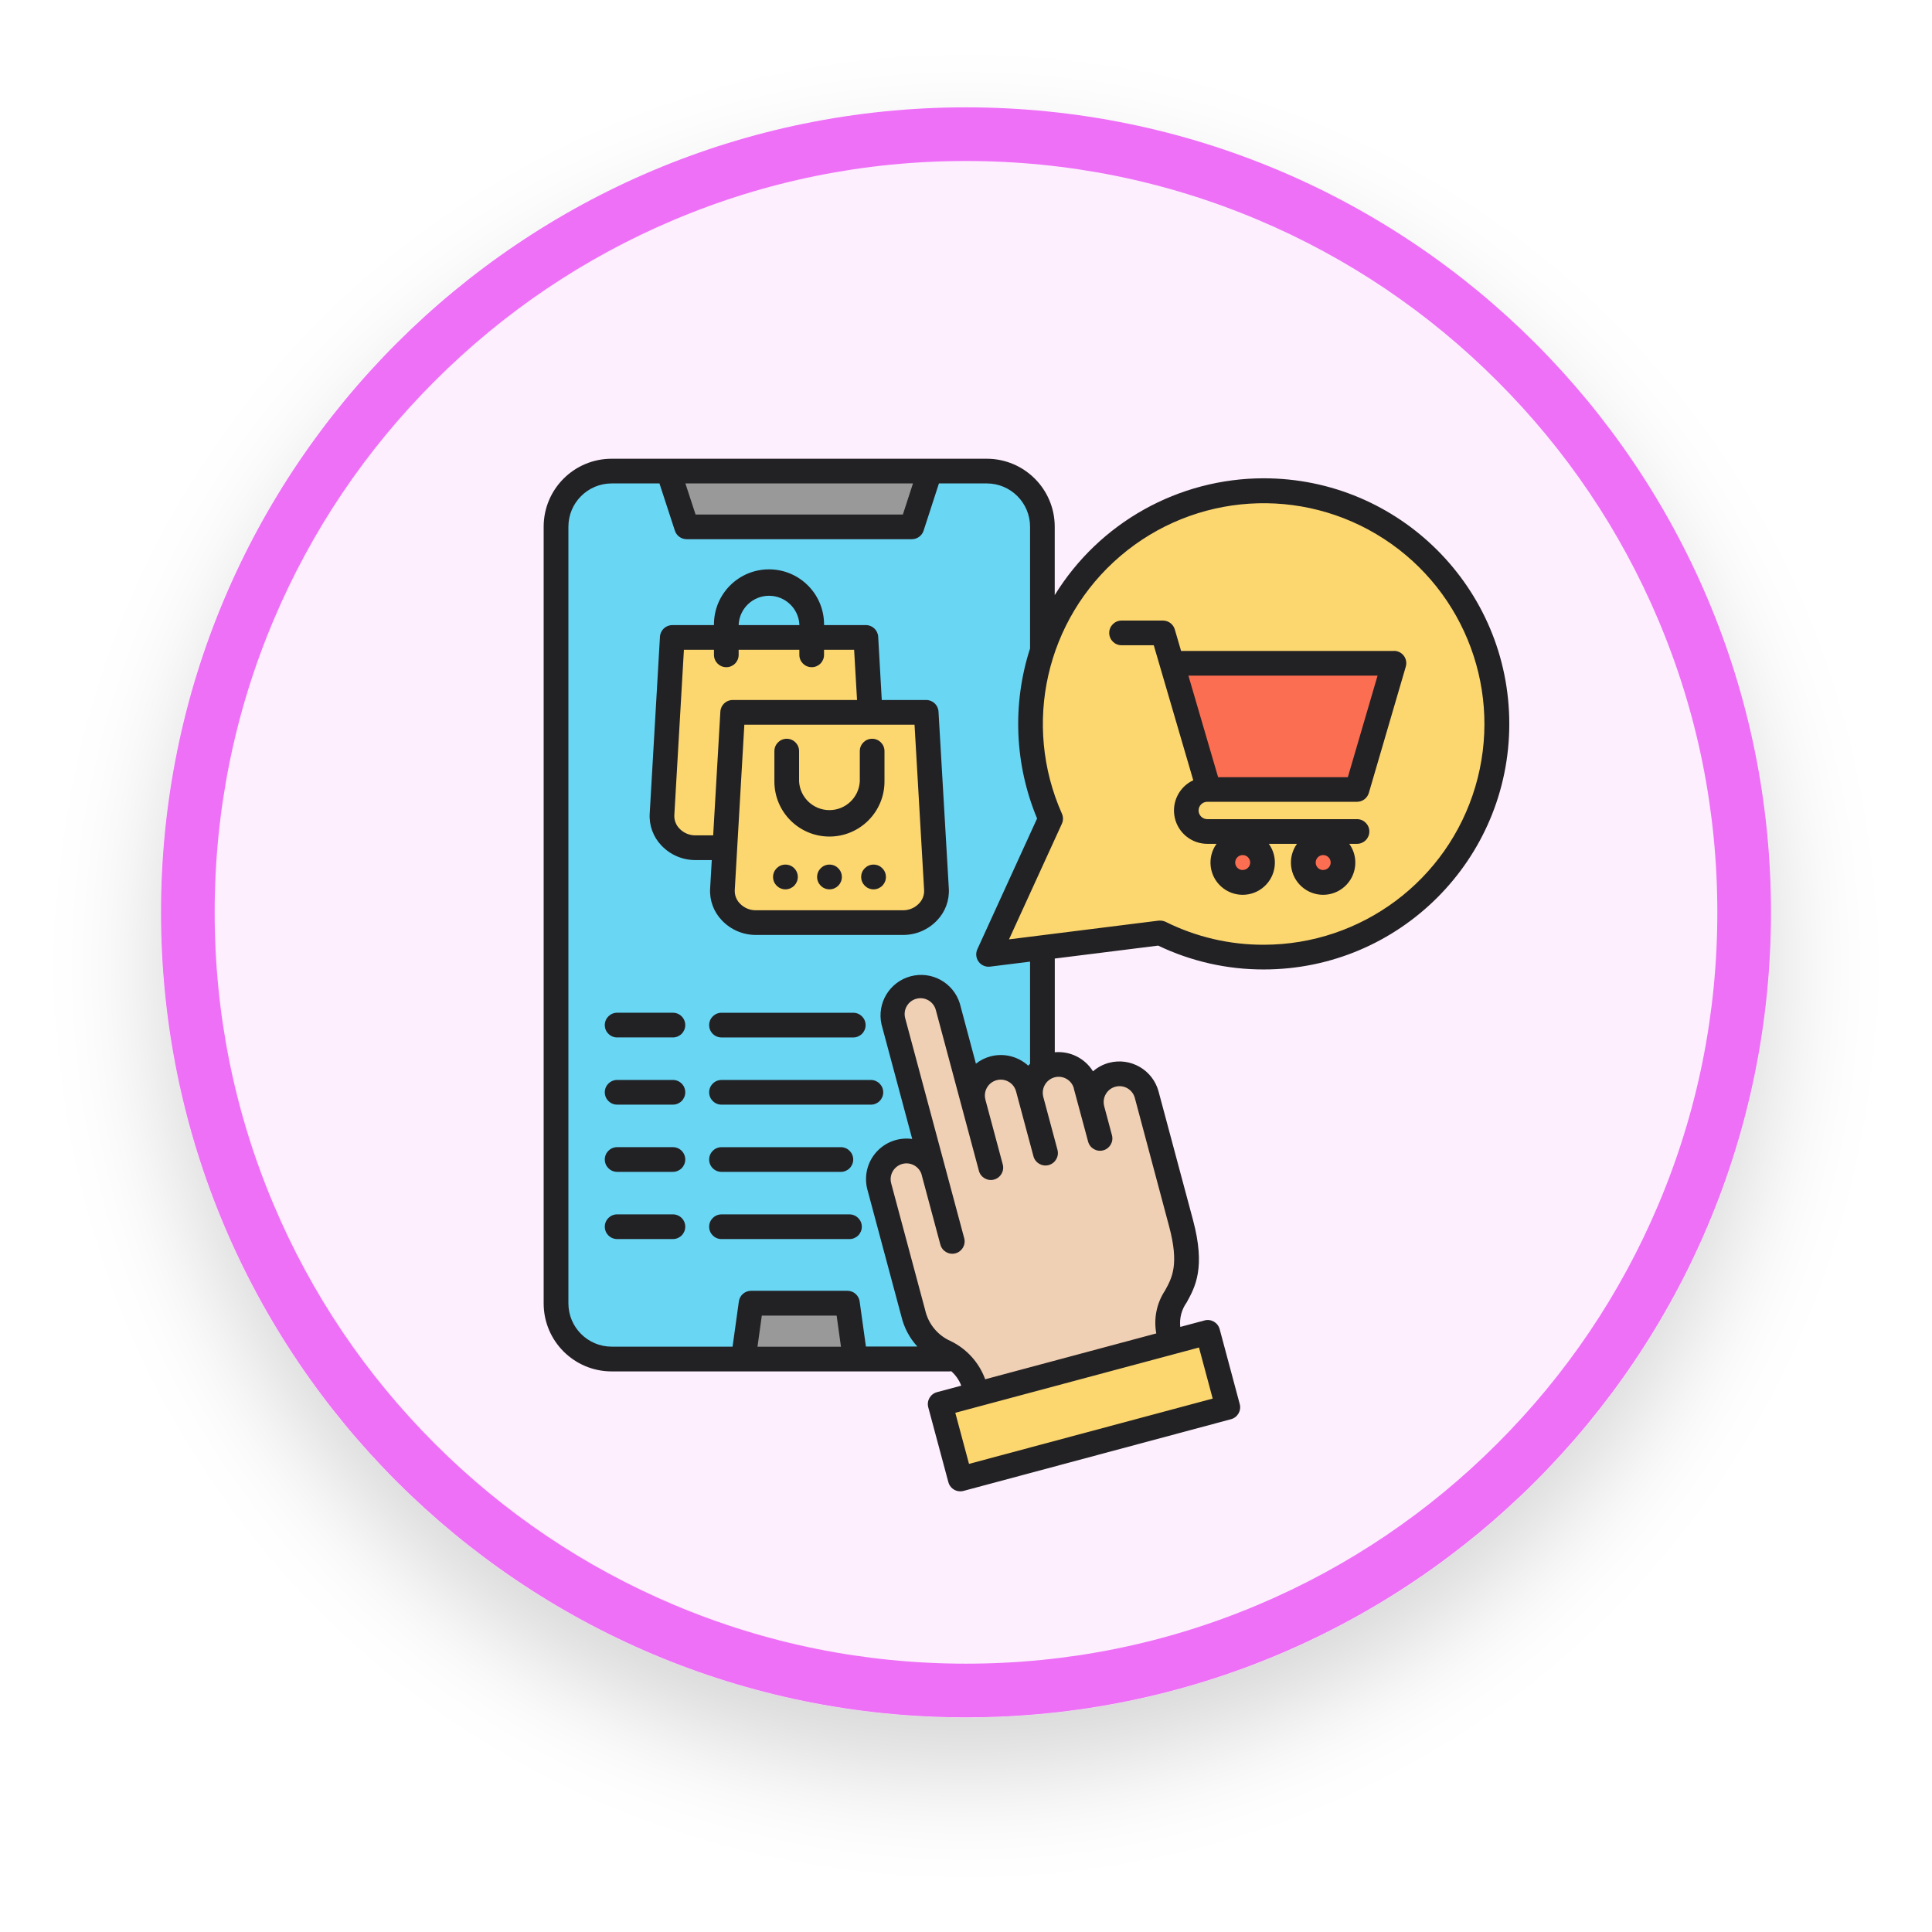
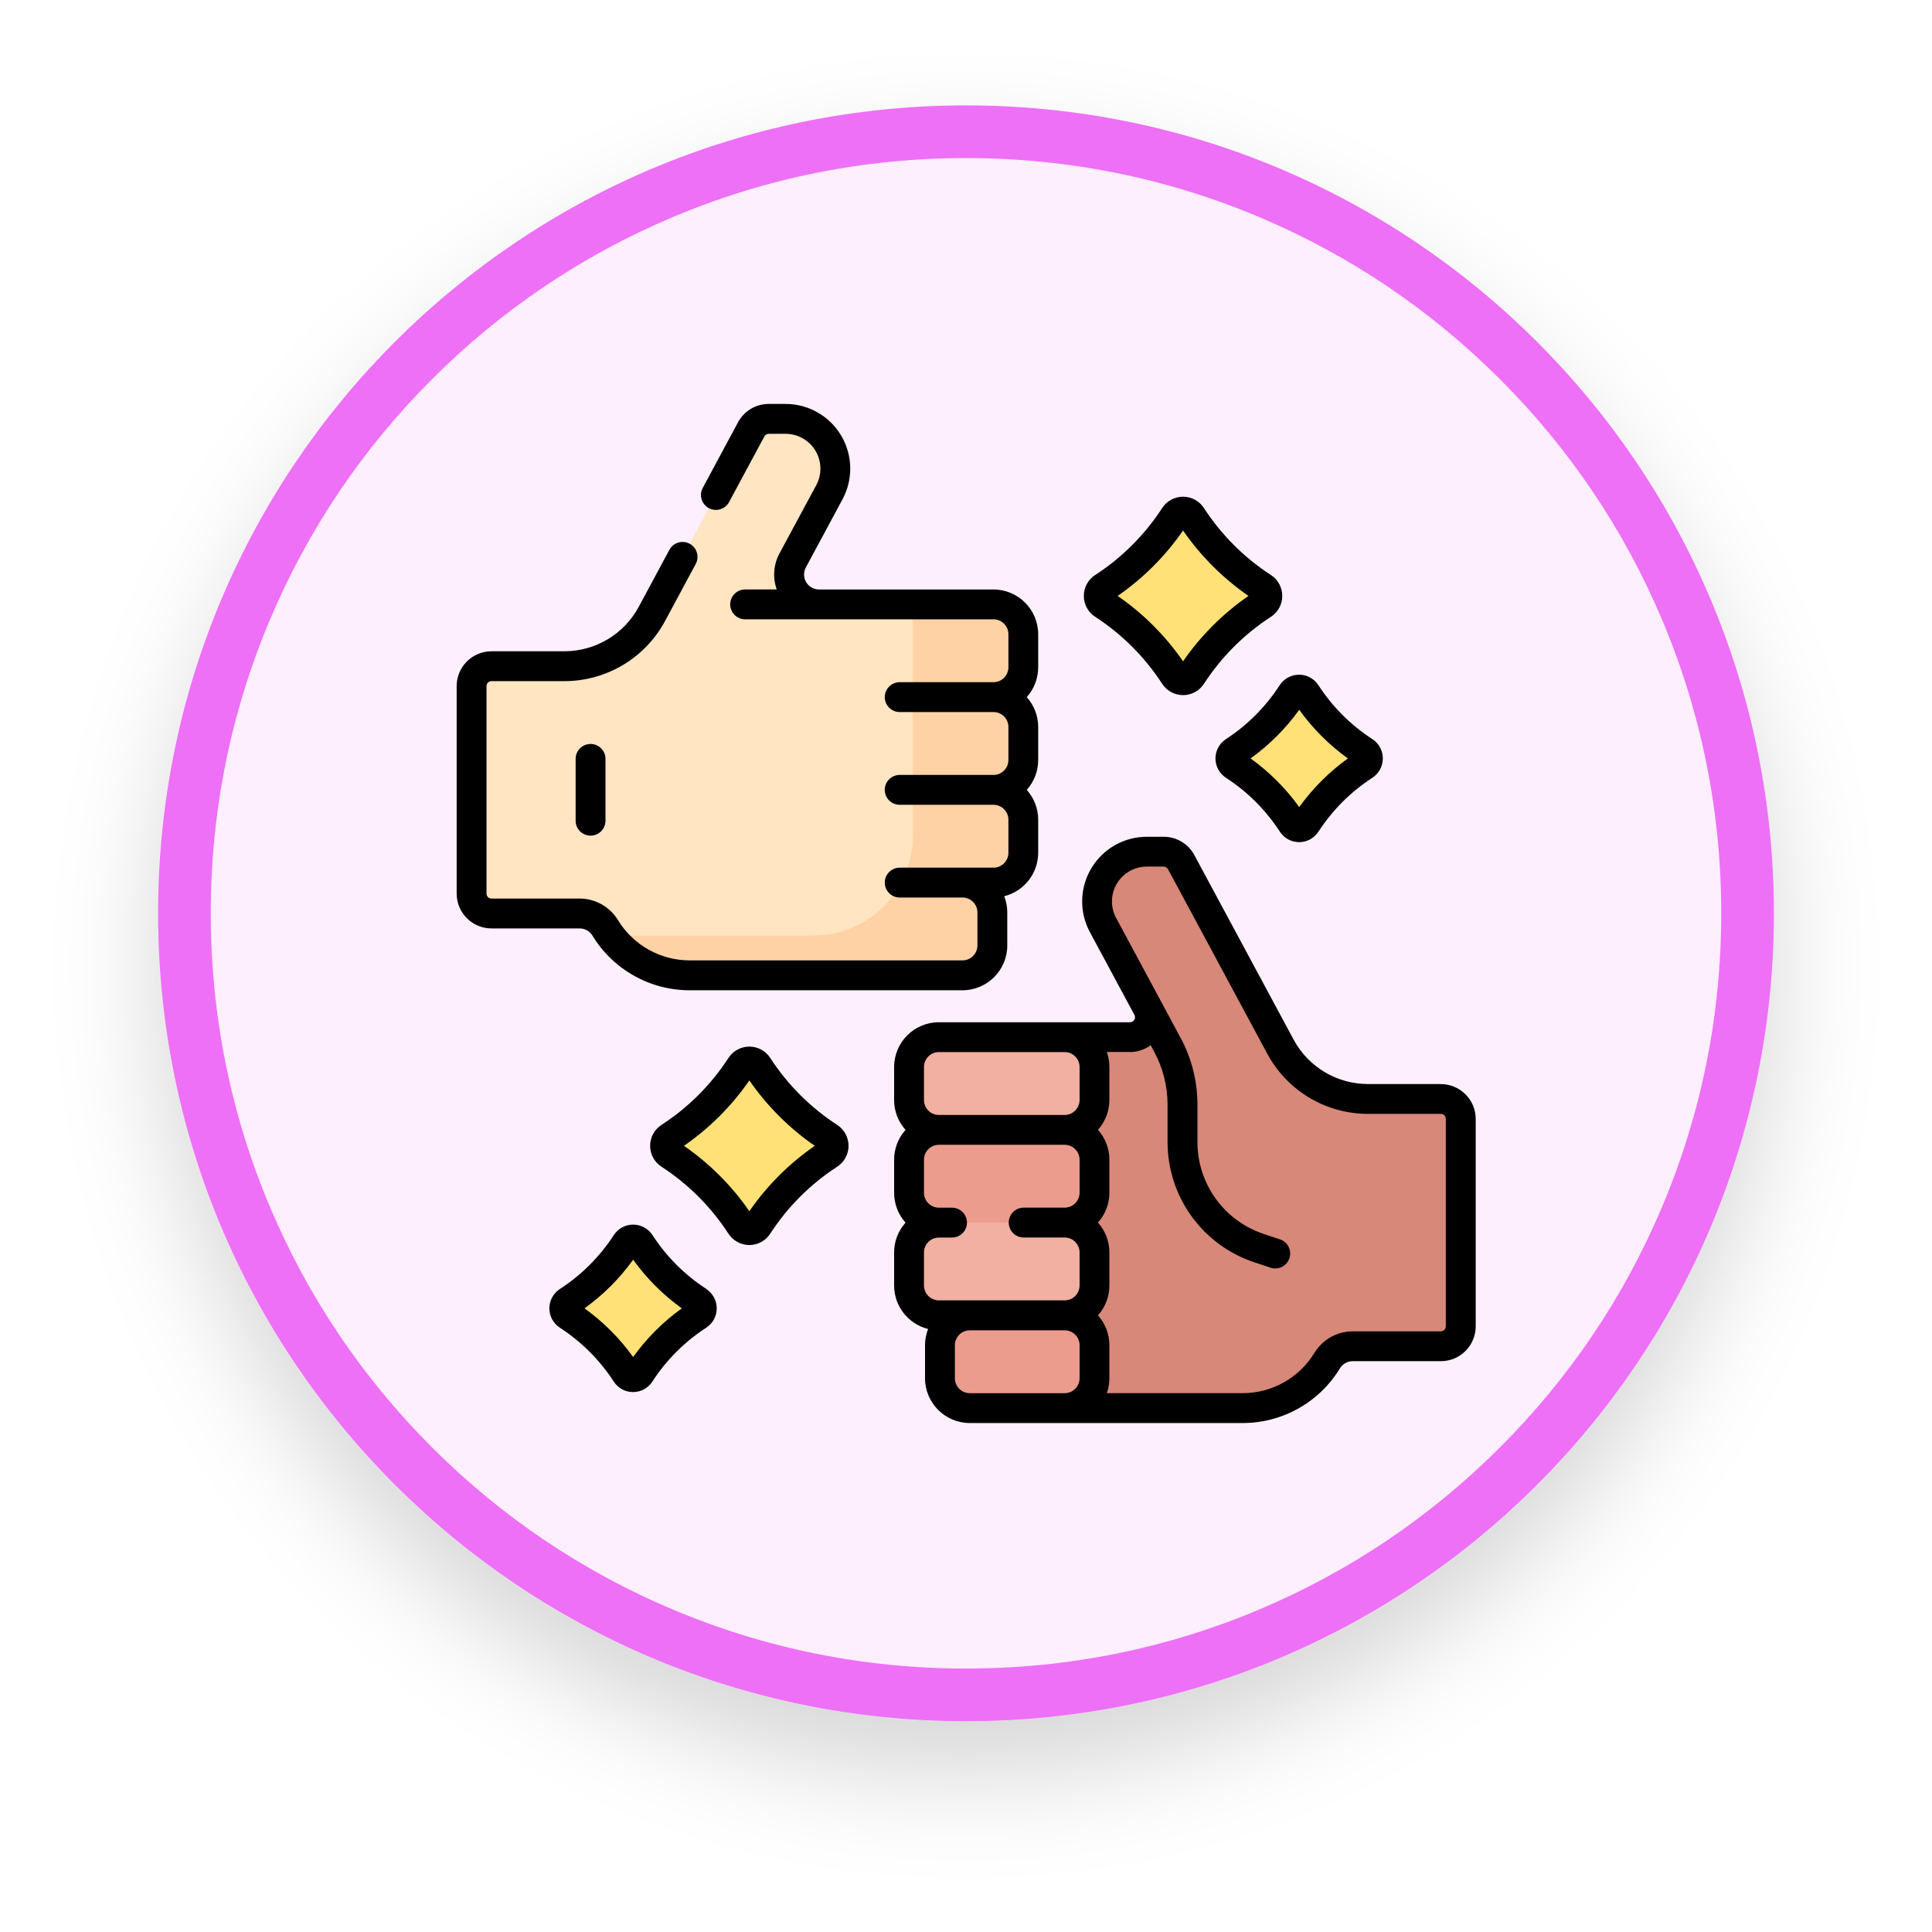
- <svg xmlns="http://www.w3.org/2000/svg" width="108" height="108" viewBox="0 0 108 108">
+ <svg xmlns="http://www.w3.org/2000/svg" width="110" height="110" viewBox="0 0 110 110">
  <defs>
-     <filter id="Path_982547" x="0" y="0" width="108" height="108" filterUnits="userSpaceOnUse">
+     <filter id="Path_982547" x="0" y="0" width="110" height="110" filterUnits="userSpaceOnUse">
      <feOffset dy="3" input="SourceAlpha" />
      <feGaussianBlur stdDeviation="3" result="blur" />
      <feFlood flood-opacity="0.161" />
      <feComposite operator="in" in2="blur" />
      <feComposite in="SourceGraphic" />
    </filter>
  </defs>
-   <g id="Group_1148534" data-name="Group 1148534" transform="translate(-590 -3427)">
-     <g id="Group_1147066" data-name="Group 1147066" transform="translate(-26 -556)">
-       <g transform="matrix(1, 0, 0, 1, 616, 3983)" filter="url(#Path_982547)">
-         <g id="Path_982547-2" data-name="Path 982547" transform="translate(9 6)" fill="#fdeffe">
-           <path d="M 45 88.5 C 39.127 88.5 33.43 87.35 28.068 85.082 C 22.889 82.891 18.236 79.755 14.241 75.759 C 10.245 71.764 7.109 67.111 4.918 61.932 C 2.65 56.57 1.5 50.873 1.5 45 C 1.5 39.127 2.65 33.43 4.918 28.068 C 7.109 22.889 10.245 18.236 14.241 14.241 C 18.236 10.245 22.889 7.109 28.068 4.918 C 33.43 2.65 39.127 1.5 45 1.5 C 50.873 1.5 56.57 2.65 61.932 4.918 C 67.111 7.109 71.764 10.245 75.759 14.241 C 79.755 18.236 82.891 22.889 85.082 28.068 C 87.35 33.43 88.5 39.127 88.5 45 C 88.5 50.873 87.35 56.57 85.082 61.932 C 82.891 67.111 79.755 71.764 75.759 75.759 C 71.764 79.755 67.111 82.891 61.932 85.082 C 56.57 87.35 50.873 88.5 45 88.5 Z" stroke="none" />
-           <path d="M 45 3 C 39.329 3 33.829 4.11 28.653 6.299 C 23.652 8.415 19.16 11.443 15.302 15.302 C 11.443 19.16 8.415 23.652 6.299 28.653 C 4.11 33.829 3 39.329 3 45 C 3 50.671 4.11 56.171 6.299 61.347 C 8.415 66.348 11.443 70.84 15.302 74.698 C 19.16 78.557 23.652 81.585 28.653 83.701 C 33.829 85.89 39.329 87 45 87 C 50.671 87 56.171 85.89 61.347 83.701 C 66.348 81.585 70.84 78.557 74.698 74.698 C 78.557 70.84 81.585 66.348 83.701 61.347 C 85.89 56.171 87 50.671 87 45 C 87 39.329 85.89 33.829 83.701 28.653 C 81.585 23.652 78.557 19.16 74.698 15.302 C 70.84 11.443 66.348 8.415 61.347 6.299 C 56.171 4.11 50.671 3 45 3 M 45 0 C 69.853 0 90 20.147 90 45 C 90 69.853 69.853 90 45 90 C 20.147 90 0 69.853 0 45 C 0 20.147 20.147 0 45 0 Z" stroke="none" fill="#ee70f7" />
+   <g id="Group_1156447" data-name="Group 1156447" transform="translate(-1082 -3213)">
+     <g id="Group_1154706" data-name="Group 1154706">
+       <g id="Group_1154215" data-name="Group 1154215" transform="translate(284 2315)">
+         <g id="Group_1154212" data-name="Group 1154212" transform="translate(-236 -5809)">
+           <g id="Group_1152583" data-name="Group 1152583" transform="translate(1043 6713)">
+             <g id="Group_1146973" data-name="Group 1146973" transform="translate(0 0)">
+               <g id="Group_1146954" data-name="Group 1146954">
+                 <g transform="matrix(1, 0, 0, 1, -9, -6)" filter="url(#Path_982547)">
+                   <g id="Path_982547-2" data-name="Path 982547" transform="translate(9 6)" fill="#fdeffe">
+                     <path d="M 46 90.5 C 39.992 90.5 34.164 89.324 28.679 87.003 C 23.38 84.762 18.621 81.553 14.534 77.466 C 10.446 73.379 7.238 68.62 4.996 63.321 C 2.676 57.836 1.5 52.008 1.5 46 C 1.5 39.992 2.676 34.164 4.996 28.679 C 7.238 23.38 10.446 18.621 14.534 14.534 C 18.621 10.446 23.38 7.238 28.679 4.996 C 34.164 2.676 39.992 1.5 46 1.5 C 52.008 1.5 57.836 2.676 63.321 4.996 C 68.62 7.238 73.379 10.446 77.466 14.534 C 81.554 18.621 84.762 23.38 87.004 28.679 C 89.324 34.164 90.5 39.992 90.5 46 C 90.5 52.008 89.324 57.836 87.004 63.321 C 84.762 68.62 81.554 73.379 77.466 77.466 C 73.379 81.553 68.62 84.762 63.321 87.003 C 57.836 89.324 52.008 90.5 46 90.5 Z" stroke="none" />
+                     <path d="M 46 3 C 40.194 3 34.563 4.136 29.263 6.378 C 24.143 8.544 19.544 11.644 15.594 15.594 C 11.644 19.544 8.544 24.143 6.378 29.263 C 4.136 34.563 3 40.194 3 46 C 3 51.806 4.136 57.437 6.378 62.737 C 8.544 67.857 11.644 72.455 15.594 76.405 C 19.544 80.355 24.143 83.456 29.263 85.622 C 34.563 87.863 40.194 89 46 89 C 51.806 89 57.437 87.863 62.737 85.622 C 67.857 83.456 72.456 80.355 76.406 76.405 C 80.356 72.455 83.456 67.857 85.622 62.737 C 87.864 57.437 89 51.806 89 46 C 89 40.194 87.864 34.563 85.622 29.263 C 83.456 24.143 80.356 19.544 76.406 15.594 C 72.456 11.644 67.857 8.544 62.737 6.378 C 57.437 4.136 51.806 3 46 3 M 46 -7.62939453125e-06 C 71.405 -7.62939453125e-06 92 20.595 92 46 C 92 71.405 71.405 92 46 92 C 20.595 92 0 71.405 0 46 C 0 20.595 20.595 -7.62939453125e-06 46 -7.62939453125e-06 Z" stroke="none" fill="#ee70f7" />
+                   </g>
+                 </g>
+               </g>
+             </g>
+           </g>
        </g>
      </g>
-     </g>
-     <g id="mobile-shopping" transform="translate(599.114 3447.644)">
-       <path id="Path_982902" data-name="Path 982902" d="M30.387,11H51.36a3.116,3.116,0,0,1,3.107,3.107V57.528a3.116,3.116,0,0,1-3.107,3.107H30.387a3.116,3.116,0,0,1-3.107-3.107V14.107A3.116,3.116,0,0,1,30.387,11Z" transform="translate(-5.31 -5.31)" fill="#69d6f4" fill-rule="evenodd" />
-       <path id="Path_982903" data-name="Path 982903" d="M96.557,11l-1.013,3.117H82.953L81.94,11Z" transform="translate(-53.685 -5.31)" fill="#999" fill-rule="evenodd" />
-       <path id="Path_982904" data-name="Path 982904" d="M252.924,20.51a13.037,13.037,0,1,1-5.787,24.722l-9.6,1.2,3.468-7.589A13.042,13.042,0,0,1,252.924,20.51Z" transform="translate(-191.393 -13.726)" fill="#fcd770" fill-rule="evenodd" />
-       <path id="Path_982905" data-name="Path 982905" d="M124.563,418.668l-.433-3.118h-5.386l-.433,3.118Z" transform="translate(-85.873 -363.343)" fill="#999" fill-rule="evenodd" />
-       <path id="Path_982906" data-name="Path 982906" d="M339.1,104.42l-.784,2.68-1.28,4.375h-8.287l-1.28-4.375-.785-2.68Z" transform="translate(-270.284 -87.988)" fill="#fc6e51" fill-rule="evenodd" />
-       <circle id="Ellipse_11555" data-name="Ellipse 11555" cx="1.108" cy="1.108" r="1.108" transform="translate(59.248 26.461)" fill="#fc6e51" />
-       <circle id="Ellipse_11556" data-name="Ellipse 11556" cx="1.108" cy="1.108" r="1.108" transform="translate(63.279 27.572) rotate(-45)" fill="#fc6e51" />
-       <g id="Group_1148533" data-name="Group 1148533" transform="translate(27.89 14.989)">
-         <path id="Path_982907" data-name="Path 982907" d="M79.342,91.87H90.159l.574,9.9a1.824,1.824,0,0,1-1.855,1.855H80.623a1.824,1.824,0,0,1-1.855-1.855Z" transform="translate(-78.765 -91.87)" fill="#fcd770" fill-rule="evenodd" />
-         <path id="Path_982908" data-name="Path 982908" d="M108.712,128.29h10.817l.574,9.9a1.824,1.824,0,0,1-1.855,1.855h-8.255a1.824,1.824,0,0,1-1.855-1.855Z" transform="translate(-104.758 -124.102)" fill="#fcd770" fill-rule="evenodd" />
-         <path id="Path_982909" data-name="Path 982909" d="M0,0H15.023V3.877H0Z" transform="translate(15.846 43.016) rotate(-15.009)" fill="#fcd770" fill-rule="evenodd" />
+       <g id="animo" transform="translate(1108 3235.998)">
+         <path id="Path_991224" data-name="Path 991224" d="M38.915,21.643v-1.88a1.7,1.7,0,0,0-1.7-1.7H27.28a1.7,1.7,0,0,1-1.5-2.5l2.087-3.881a2.833,2.833,0,0,0-2.5-4.175h-.958a1.133,1.133,0,0,0-1,.6L17.77,18.6a5.666,5.666,0,0,1-4.99,2.982H8.633A1.133,1.133,0,0,0,7.5,22.716V34.53a1.133,1.133,0,0,0,1.133,1.133h5.024a1.692,1.692,0,0,1,1.445.806,5.663,5.663,0,0,0,4.838,2.715H35.455a1.7,1.7,0,0,0,1.7-1.7V35.6a1.7,1.7,0,0,0-1.7-1.7h1.76a1.7,1.7,0,0,0,1.7-1.7v-1.88a1.7,1.7,0,0,0-1.7-1.7,1.7,1.7,0,0,0,1.7-1.7v-1.88a1.7,1.7,0,0,0-1.7-1.7,1.7,1.7,0,0,0,1.7-1.7Z" transform="translate(-6.65 -6.65)" fill="#ffe5c2" />
+         <path id="Path_991225" data-name="Path 991225" d="M305.478,235.493H309.2a1.133,1.133,0,0,0,1-1.67l-2.536-4.716a2.833,2.833,0,0,1,2.5-4.175h.958a1.133,1.133,0,0,1,1,.6l5.648,10.5a5.666,5.666,0,0,0,4.99,2.982H326.9a1.133,1.133,0,0,1,1.133,1.133V251.96a1.133,1.133,0,0,1-1.133,1.133h-5.024a1.692,1.692,0,0,0-1.445.806,5.663,5.663,0,0,1-4.838,2.715H305.478Z" transform="translate(-270.86 -199.44)" fill="#d78878" />
+         <path id="Path_991226" data-name="Path 991226" d="M100.775,104.272v-1.88a1.7,1.7,0,0,0-1.7-1.7H94.483V113.88a5.666,5.666,0,0,1-5.666,5.666H77.267a5.658,5.658,0,0,0,4.533,2.266H97.316a1.7,1.7,0,0,0,1.7-1.7v-1.88a1.7,1.7,0,0,0-1.7-1.7h1.76a1.7,1.7,0,0,0,1.7-1.7v-1.88a1.7,1.7,0,0,0-1.7-1.7,1.7,1.7,0,0,0,1.7-1.7v-1.88a1.7,1.7,0,0,0-1.7-1.7A1.7,1.7,0,0,0,100.775,104.272Z" transform="translate(-68.511 -89.279)" fill="#fed2a4" />
+         <path id="Path_991227" data-name="Path 991227" d="M249.922,449.417h-5.4a1.7,1.7,0,0,1-1.7-1.7v-1.881a1.7,1.7,0,0,1,1.7-1.7l1.554-1.76,3.847,1.76a1.7,1.7,0,0,1,1.7,1.7v1.881A1.7,1.7,0,0,1,249.922,449.417Z" transform="translate(-215.305 -392.244)" fill="#eb9c8d" />
+         <g id="Group_1154705" data-name="Group 1154705" transform="translate(6.13 6.132)">
+           <path id="Path_991228" data-name="Path 991228" d="M331.945,59.373a13.693,13.693,0,0,0-4.059,4.058.568.568,0,0,1-.957,0,13.692,13.692,0,0,0-4.059-4.058.568.568,0,0,1,0-.957,13.706,13.706,0,0,0,4.059-4.058.568.568,0,0,1,.957,0,13.7,13.7,0,0,0,4.059,4.058A.568.568,0,0,1,331.945,59.373Z" transform="translate(-292.18 -54.096)" fill="#ffe177" />
+           <path id="Path_991229" data-name="Path 991229" d="M396.367,147.831a11.181,11.181,0,0,0-3.314,3.314.464.464,0,0,1-.782,0,11.181,11.181,0,0,0-3.314-3.314.464.464,0,0,1,0-.781,11.192,11.192,0,0,0,3.315-3.314.464.464,0,0,1,.781,0,11.192,11.192,0,0,0,3.315,3.314A.464.464,0,0,1,396.367,147.831Z" transform="translate(-350.819 -133.388)" fill="#ffe177" />
+           <path id="Path_991230" data-name="Path 991230" d="M104.96,335.662a13.693,13.693,0,0,1,4.059,4.058.568.568,0,0,0,.957,0,13.692,13.692,0,0,1,4.059-4.058.568.568,0,0,0,0-.957,13.706,13.706,0,0,1-4.059-4.058.568.568,0,0,0-.957,0,13.7,13.7,0,0,1-4.059,4.058A.568.568,0,0,0,104.96,335.662Z" transform="translate(-98.963 -299.075)" fill="#ffe177" />
+           <path id="Path_991231" data-name="Path 991231" d="M54.309,424.12a11.18,11.18,0,0,1,3.314,3.314.464.464,0,0,0,.782,0,11.179,11.179,0,0,1,3.314-3.314.464.464,0,0,0,0-.781,11.192,11.192,0,0,1-3.315-3.314.464.464,0,0,0-.781,0,11.192,11.192,0,0,1-3.315,3.314A.464.464,0,0,0,54.309,424.12Z" transform="translate(-54.096 -378.367)" fill="#ffe177" />
+         </g>
+         <path id="Path_991232" data-name="Path 991232" d="M236.15,402.823H228.99a1.7,1.7,0,0,1-1.7-1.7v-1.881a1.7,1.7,0,0,1,1.7-1.7l3.314-1.76,3.847,1.76a1.7,1.7,0,0,1,1.7,1.7v1.881A1.7,1.7,0,0,1,236.15,402.823Z" transform="translate(-201.533 -350.93)" fill="#f1b0a2" />
+         <path id="Path_991233" data-name="Path 991233" d="M236.15,356.229H228.99a1.7,1.7,0,0,1-1.7-1.7v-1.88a1.7,1.7,0,0,1,1.7-1.7l3.314-1.76,3.847,1.76a1.7,1.7,0,0,1,1.7,1.7v1.88A1.7,1.7,0,0,1,236.15,356.229Z" transform="translate(-201.533 -309.616)" fill="#eb9c8d" />
+         <path id="Path_991234" data-name="Path 991234" d="M236.15,323.407H228.99a1.7,1.7,0,0,1-1.7-1.7v-1.881a1.7,1.7,0,0,1,1.7-1.7h7.161a1.7,1.7,0,0,1,1.7,1.7v1.881A1.7,1.7,0,0,1,236.15,323.407Z" transform="translate(-201.533 -282.074)" fill="#f1b0a2" />
+         <path id="Path_991235" data-name="Path 991235" d="M7.726,30.262a6.476,6.476,0,0,0,5.563,3.122H28.8a2.553,2.553,0,0,0,2.55-2.55v-1.88a2.538,2.538,0,0,0-.174-.925,2.554,2.554,0,0,0,1.934-2.475v-1.88a2.54,2.54,0,0,0-.651-1.7,2.54,2.54,0,0,0,.651-1.7v-1.88a2.54,2.54,0,0,0-.651-1.7,2.54,2.54,0,0,0,.651-1.7v-1.88a2.553,2.553,0,0,0-2.55-2.55H20.63a.85.85,0,0,1-.749-1.252l2.087-3.881A3.683,3.683,0,0,0,18.725,0h-.958A1.981,1.981,0,0,0,16.02,1.046L14.012,4.78a.85.85,0,0,0,1.5.805l2.008-3.734a.283.283,0,0,1,.25-.149h.958a1.983,1.983,0,0,1,1.747,2.922L18.384,8.505a2.526,2.526,0,0,0-.159,2.058h-1.8a.85.85,0,1,0,0,1.7H30.565a.851.851,0,0,1,.85.85v1.88a.851.851,0,0,1-.85.85h-5.34a.85.85,0,1,0,0,1.7h5.34a.851.851,0,0,1,.85.85v1.88a.851.851,0,0,1-.85.85h-5.34a.85.85,0,1,0,0,1.7h5.34a.851.851,0,0,1,.85.85v1.88a.851.851,0,0,1-.85.85h-5.34a.85.85,0,1,0,0,1.7H28.8a.851.851,0,0,1,.85.85v1.88a.851.851,0,0,1-.85.85H13.289a4.788,4.788,0,0,1-4.113-2.308,2.556,2.556,0,0,0-2.17-1.212H1.983A.284.284,0,0,1,1.7,27.88V16.066a.284.284,0,0,1,.283-.283H6.13a6.508,6.508,0,0,0,5.739-3.43l1.743-3.241a.85.85,0,1,0-1.5-.805l-1.743,3.241A4.81,4.81,0,0,1,6.13,14.083H1.983A1.985,1.985,0,0,0,0,16.066V27.88a1.985,1.985,0,0,0,1.983,1.983H7.007a.845.845,0,0,1,.719.4Z" transform="translate(0)" />
+         <path id="Path_991236" data-name="Path 991236" d="M59.775,171.7v3.52a.85.85,0,1,0,1.7,0V171.7a.85.85,0,1,0-1.7,0Z" transform="translate(-53.001 -151.49)" />
+         <path id="Path_991237" data-name="Path 991237" d="M250.922,231.513h-4.147a4.81,4.81,0,0,1-4.242-2.535l-5.648-10.5a1.981,1.981,0,0,0-1.747-1.044h-.958a3.683,3.683,0,0,0-3.244,5.427l2.536,4.716a.283.283,0,0,1-.25.417H222.34a2.553,2.553,0,0,0-2.55,2.55v1.88a2.54,2.54,0,0,0,.651,1.7,2.54,2.54,0,0,0-.651,1.7v1.88a2.54,2.54,0,0,0,.651,1.7,2.54,2.54,0,0,0-.651,1.7v1.881a2.554,2.554,0,0,0,1.934,2.474,2.538,2.538,0,0,0-.174.925v1.88a2.553,2.553,0,0,0,2.55,2.55h15.515a6.476,6.476,0,0,0,5.563-3.122.846.846,0,0,1,.719-.4h5.024a1.986,1.986,0,0,0,1.983-1.983V233.5a1.985,1.985,0,0,0-1.983-1.983Zm-29.432-.97a.851.851,0,0,1,.85-.85H229.5a.851.851,0,0,1,.85.85v1.88a.851.851,0,0,1-.85.85H222.34a.851.851,0,0,1-.85-.85Zm0,10.56a.851.851,0,0,1,.85-.85h.747a.85.85,0,0,0,0-1.7h-.747a.851.851,0,0,1-.85-.85v-1.881a.851.851,0,0,1,.85-.85H229.5a.851.851,0,0,1,.85.85V237.7a.851.851,0,0,1-.85.85h-2.334a.85.85,0,0,0,0,1.7H229.5a.851.851,0,0,1,.85.85v1.88a.851.851,0,0,1-.85.85H222.34a.851.851,0,0,1-.85-.85Zm1.76,7.161v-1.88a.851.851,0,0,1,.85-.85h5.4a.851.851,0,0,1,.85.85v1.88a.851.851,0,0,1-.85.85h-5.4A.851.851,0,0,1,223.25,248.264ZM251.2,245.31a.284.284,0,0,1-.283.283H245.9a2.556,2.556,0,0,0-2.17,1.212,4.788,4.788,0,0,1-4.113,2.308H231.9a2.539,2.539,0,0,0,.146-.85v-1.88a2.54,2.54,0,0,0-.651-1.7,2.539,2.539,0,0,0,.651-1.7V241.1a2.54,2.54,0,0,0-.651-1.7,2.539,2.539,0,0,0,.651-1.7v-1.881a2.54,2.54,0,0,0-.651-1.7,2.539,2.539,0,0,0,.651-1.7v-1.88a2.539,2.539,0,0,0-.146-.85h1.318a1.971,1.971,0,0,0,1.18-.387l.213.4a6.3,6.3,0,0,1,.748,2.972v2.138a7.21,7.21,0,0,0,4.937,6.849l.925.308a.85.85,0,0,0,.538-1.613l-.925-.308a5.513,5.513,0,0,1-3.774-5.236v-2.138a8,8,0,0,0-.951-3.777l-3.679-6.843a1.983,1.983,0,0,1,1.747-2.922h.958a.283.283,0,0,1,.25.149l5.648,10.5a6.507,6.507,0,0,0,5.739,3.43h4.147a.284.284,0,0,1,.283.283V245.31Z" transform="translate(-194.883 -192.79)" />
+         <path id="Path_991238" data-name="Path 991238" d="M315.758,53.437a12.922,12.922,0,0,1,3.807,3.806,1.418,1.418,0,0,0,2.385,0,12.923,12.923,0,0,1,3.806-3.806,1.418,1.418,0,0,0,0-2.384,12.939,12.939,0,0,1-3.807-3.806,1.418,1.418,0,0,0-2.385,0,12.936,12.936,0,0,1-3.807,3.806,1.418,1.418,0,0,0,0,2.384Zm5-4.915a14.679,14.679,0,0,0,3.724,3.723,14.665,14.665,0,0,0-3.724,3.723,14.663,14.663,0,0,0-3.724-3.723A14.681,14.681,0,0,0,320.757,48.521Z" transform="translate(-279.399 -41.314)" />
+         <path id="Path_991239" data-name="Path 991239" d="M381.845,139.686a1.314,1.314,0,0,0,0,2.209,10.394,10.394,0,0,1,3.062,3.062,1.311,1.311,0,0,0,1.1.6h0a1.31,1.31,0,0,0,1.1-.6,10.4,10.4,0,0,1,3.062-3.062,1.314,1.314,0,0,0,0-2.209,10.408,10.408,0,0,1-3.063-3.062,1.314,1.314,0,0,0-2.209,0A10.405,10.405,0,0,1,381.845,139.686Zm4.167-1.665a12.157,12.157,0,0,0,2.77,2.769,12.144,12.144,0,0,0-2.77,2.77,12.142,12.142,0,0,0-2.77-2.77A12.152,12.152,0,0,0,386.012,138.021Z" transform="translate(-338.039 -120.606)" />
+         <path id="Path_991240" data-name="Path 991240" d="M107.845,327.341a12.938,12.938,0,0,1-3.807-3.806,1.418,1.418,0,0,0-2.385,0,12.935,12.935,0,0,1-3.807,3.806,1.418,1.418,0,0,0,0,2.384,12.925,12.925,0,0,1,3.806,3.806,1.418,1.418,0,0,0,2.385,0,12.921,12.921,0,0,1,3.807-3.806,1.418,1.418,0,0,0,0-2.384Zm-9.075.956h0Zm4.076,3.959a14.665,14.665,0,0,0-3.724-3.723,14.678,14.678,0,0,0,3.724-3.723,14.681,14.681,0,0,0,3.724,3.723A14.665,14.665,0,0,0,102.845,332.257Z" transform="translate(-86.181 -286.293)" />
+         <path id="Path_991241" data-name="Path 991241" d="M55.532,415.976a10.407,10.407,0,0,1-3.063-3.062,1.314,1.314,0,0,0-2.209,0,10.408,10.408,0,0,1-3.063,3.062,1.314,1.314,0,0,0,0,2.209,10.4,10.4,0,0,1,3.062,3.062,1.31,1.31,0,0,0,1.1.6h0a1.311,1.311,0,0,0,1.1-.6,10.394,10.394,0,0,1,3.062-3.062,1.314,1.314,0,0,0,0-2.209Zm-4.167,3.874a12.148,12.148,0,0,0-2.77-2.77,12.158,12.158,0,0,0,2.77-2.769,12.156,12.156,0,0,0,2.77,2.769A12.147,12.147,0,0,0,51.365,419.85Z" transform="translate(-41.316 -365.586)" />
      </g>
-       <path id="Path_982910" data-name="Path 982910" d="M188.585,273.42l0,.012,1.053,3.931a.23.23,0,0,0,.444-.12l-3.3-12.3a1.346,1.346,0,1,1,2.6-.7l2.41,8.994a.23.23,0,0,0,.445-.12l-.973-3.632,0-.013a1.346,1.346,0,0,1,2.609-.666l.969,3.615a.231.231,0,0,0,.166.163.222.222,0,0,0,.116,0,.232.232,0,0,0,.163-.282l-.8-2.993,0-.008a.052.052,0,0,0,0-.006,1.346,1.346,0,0,1,2.61-.659l.8,2.97a.232.232,0,0,0,.282.163.229.229,0,0,0,.162-.282l-.445-1.658v-.009a1.346,1.346,0,0,1,2.61-.659l1.925,7.183a6.411,6.411,0,0,1,.259,2.511,3.935,3.935,0,0,1-.528,1.415,2.786,2.786,0,0,0-.439,2.1l.071.414-10.38,2.777-.144-.4a3.222,3.222,0,0,0-.56-.99,4.269,4.269,0,0,0-1.163-.9,4.3,4.3,0,0,1-.962-.7,2.928,2.928,0,0,1-.682-1.3l-1.9-7.087a1.346,1.346,0,0,1,2.515-.93A1.277,1.277,0,0,1,188.585,273.42Z" transform="translate(-145.74 -228.551)" fill="#f0d0b4" fill-rule="evenodd" />
-       <path id="Path_982911" data-name="Path 982911" d="M39.062,47.931a.69.69,0,0,1-.69.69H31.218a.69.69,0,1,1,0-1.38h7.154A.69.69,0,0,1,39.062,47.931Zm-8.534-3.757a.69.69,0,0,1,.69-.69h6.673a.69.69,0,0,1,0,1.38H31.218A.689.689,0,0,1,30.528,44.174Zm9.731-3.757a.69.69,0,0,1-.69.69H31.218a.69.69,0,1,1,0-1.38H39.57A.69.69,0,0,1,40.259,40.418Zm-9.731-3.757a.69.69,0,0,1,.69-.69h7.366a.69.69,0,1,1,0,1.38H31.218a.689.689,0,0,1-.69-.69Zm-1.336,11.27a.69.69,0,0,1-.69.69H25.384a.69.69,0,1,1,0-1.38H28.5A.689.689,0,0,1,29.192,47.931Zm0-3.757a.69.69,0,0,1-.69.69H25.384a.69.69,0,1,1,0-1.38H28.5A.69.69,0,0,1,29.192,44.174Zm0-3.757a.69.69,0,0,1-.69.69H25.384a.69.69,0,1,1,0-1.38H28.5A.689.689,0,0,1,29.192,40.418Zm0-3.757a.69.69,0,0,1-.69.69H25.384a.69.69,0,1,1,0-1.38H28.5A.689.689,0,0,1,29.192,36.661ZM40.41,28.377a.692.692,0,1,1-.7-.69h.009a.69.69,0,0,1,.69.69Zm-4.926,0a.692.692,0,1,1-.7-.69h.009A.69.69,0,0,1,35.484,28.377Zm2.463,0a.692.692,0,1,1-.7-.69h.009a.69.69,0,0,1,.69.69Zm-3.772-5.334v-1.7a.69.69,0,1,1,1.38,0v1.7a1.7,1.7,0,0,0,3.394,0v-1.7a.69.69,0,0,1,1.38,0v1.7a3.077,3.077,0,0,1-6.154,0Zm8.086,6.816a.994.994,0,0,0,.284-.744l-.536-9.249H32.495l-.536,9.249a1,1,0,0,0,.284.744,1.219,1.219,0,0,0,.882.382h8.255A1.219,1.219,0,0,0,42.261,29.859ZM31.155,19.136a.689.689,0,0,1,.689-.65h6.951l-.163-2.808H36.95v.285a.69.69,0,0,1-1.38,0v-.285H32.177v.285a.69.69,0,0,1-1.38,0v-.285h-1.68l-.536,9.249a1,1,0,0,0,.284.744,1.219,1.219,0,0,0,.882.382h1.006Zm1.023-4.877a1.7,1.7,0,0,1,3.394,0V14.3H32.179V14.26Zm11.171,4.877a.689.689,0,0,0-.689-.65H40.177l-.2-3.537a.69.69,0,0,0-.689-.65H36.951v-.039a3.077,3.077,0,1,0-6.154,0V14.3H28.467a.69.69,0,0,0-.689.65l-.574,9.9a2.362,2.362,0,0,0,.658,1.771,2.605,2.605,0,0,0,1.886.814h.927l-.093,1.6a2.359,2.359,0,0,0,.659,1.771,2.605,2.605,0,0,0,1.886.814h8.255a2.605,2.605,0,0,0,1.886-.814,2.362,2.362,0,0,0,.658-1.771ZM66.231,22.8H58.979l-1.66-5.676H67.893Zm-1.378,5.192a.419.419,0,1,1,.419-.419A.419.419,0,0,1,64.854,27.988Zm-4.5,0a.419.419,0,1,1,.419-.419A.419.419,0,0,1,60.355,27.988Zm8.457-12.246h-11.9l-.351-1.2a.689.689,0,0,0-.662-.5H53.582a.69.69,0,0,0,0,1.38h1.8l.351,1.2,1.857,6.347a1.864,1.864,0,0,0,.785,3.554h.515a1.8,1.8,0,1,0,2.925,0h1.572a1.8,1.8,0,1,0,2.925,0h.431a.69.69,0,0,0,0-1.38h-8.37a.485.485,0,1,1,0-.97l.052,0,.032,0h8.287a.691.691,0,0,0,.662-.5l2.064-7.055a.687.687,0,0,0-.66-.882ZM61.531,32.168a12.341,12.341,0,1,0-11.285-7.331.691.691,0,0,1,0,.567L47.29,31.867l8.369-1.048a.717.717,0,0,1,.085,0,.7.7,0,0,1,.307.071A12.226,12.226,0,0,0,61.531,32.168ZM48.467,38.823V33.112l-2.234.279a.689.689,0,0,1-.713-.97l3.34-7.311a13.75,13.75,0,0,1-.393-9.506V8.8A2.42,2.42,0,0,0,46.05,6.38H43.373l-.858,2.641a.69.69,0,0,1-.657.476H29.268a.69.69,0,0,1-.655-.475L27.75,6.38H25.077A2.42,2.42,0,0,0,22.66,8.8V52.218a2.42,2.42,0,0,0,2.417,2.417h6.76l.351-2.523a.69.69,0,0,1,.683-.6h5.386a.69.69,0,0,1,.683.594l.351,2.523h2.876a3.808,3.808,0,0,1-.893-1.685l-1.9-7.088a2.267,2.267,0,0,1,2.506-2.831l-1.717-6.406A2.267,2.267,0,0,1,44.54,35.45l.9,3.367a2.234,2.234,0,0,1,.808-.407,2.268,2.268,0,0,1,2.115.516C48.4,38.893,48.431,38.857,48.467,38.823Zm2.445,1.38.8,2.97a.69.69,0,0,0,1.333-.358l-.44-1.644s0-.007,0-.01a.886.886,0,0,1,1.718-.433L56.24,47.91c.571,2.134.166,2.871-.227,3.585a3.267,3.267,0,0,0-.49,2.4l-9.564,2.563a3.84,3.84,0,0,0-1.919-2.13,2.487,2.487,0,0,1-1.435-1.731l-1.9-7.087a.886.886,0,0,1,1.656-.612.919.919,0,0,1,.046.117l0,.015,1.046,3.9a.69.69,0,1,0,1.333-.358l-3.3-12.3a.886.886,0,1,1,1.712-.459l2.41,8.994a.69.69,0,1,0,1.333-.358l-.972-3.627s0-.006,0-.008a.886.886,0,0,1,1.718-.438l.969,3.615A.69.69,0,1,0,50,43.634l-.8-2.984s0-.007,0-.01a.893.893,0,0,1,.634-1.06.882.882,0,0,1,1.084.623Zm7.764,17.335-.766-2.856-13.622,3.65.766,2.856Zm-25.446-2.9.241-1.737h4.184l.241,1.737ZM41.922,6.38l-.565,1.739H29.769L29.2,6.38Zm19.608-.287a13.73,13.73,0,0,0-11.684,6.53V8.8A3.8,3.8,0,0,0,46.05,5H25.077a3.8,3.8,0,0,0-3.8,3.8V52.218a3.8,3.8,0,0,0,3.8,3.8H44.04v-.029a2.052,2.052,0,0,1,.581.827l-1.357.363a.69.69,0,0,0-.488.845L43.9,62.21a.687.687,0,0,0,.666.512.722.722,0,0,0,.178-.023L59.7,58.691a.69.69,0,0,0,.488-.845l-1.122-4.189a.69.69,0,0,0-.845-.488l-1.357.363a1.978,1.978,0,0,1,.36-1.373c.475-.864,1.066-1.937.351-4.607l-1.925-7.183a2.269,2.269,0,0,0-2.776-1.6,2.223,2.223,0,0,0-.889.475,2.273,2.273,0,0,0-2.136-1.066V32.939l5.779-.723a13.59,13.59,0,0,0,5.9,1.333,13.728,13.728,0,0,0,0-27.456Z" transform="translate(0 0)" fill="#222124" fill-rule="evenodd" />
    </g>
  </g>
</svg>
